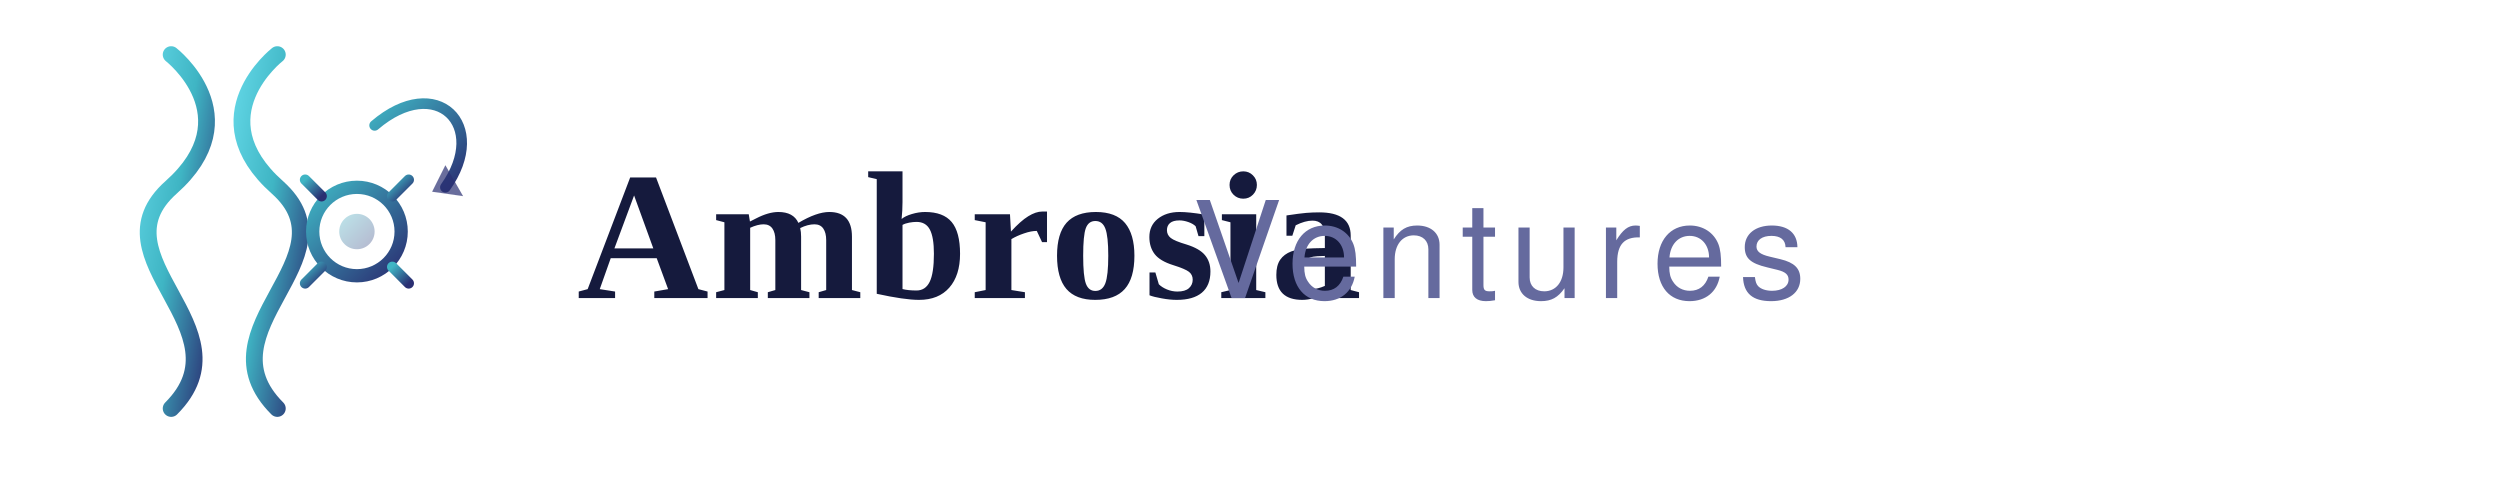
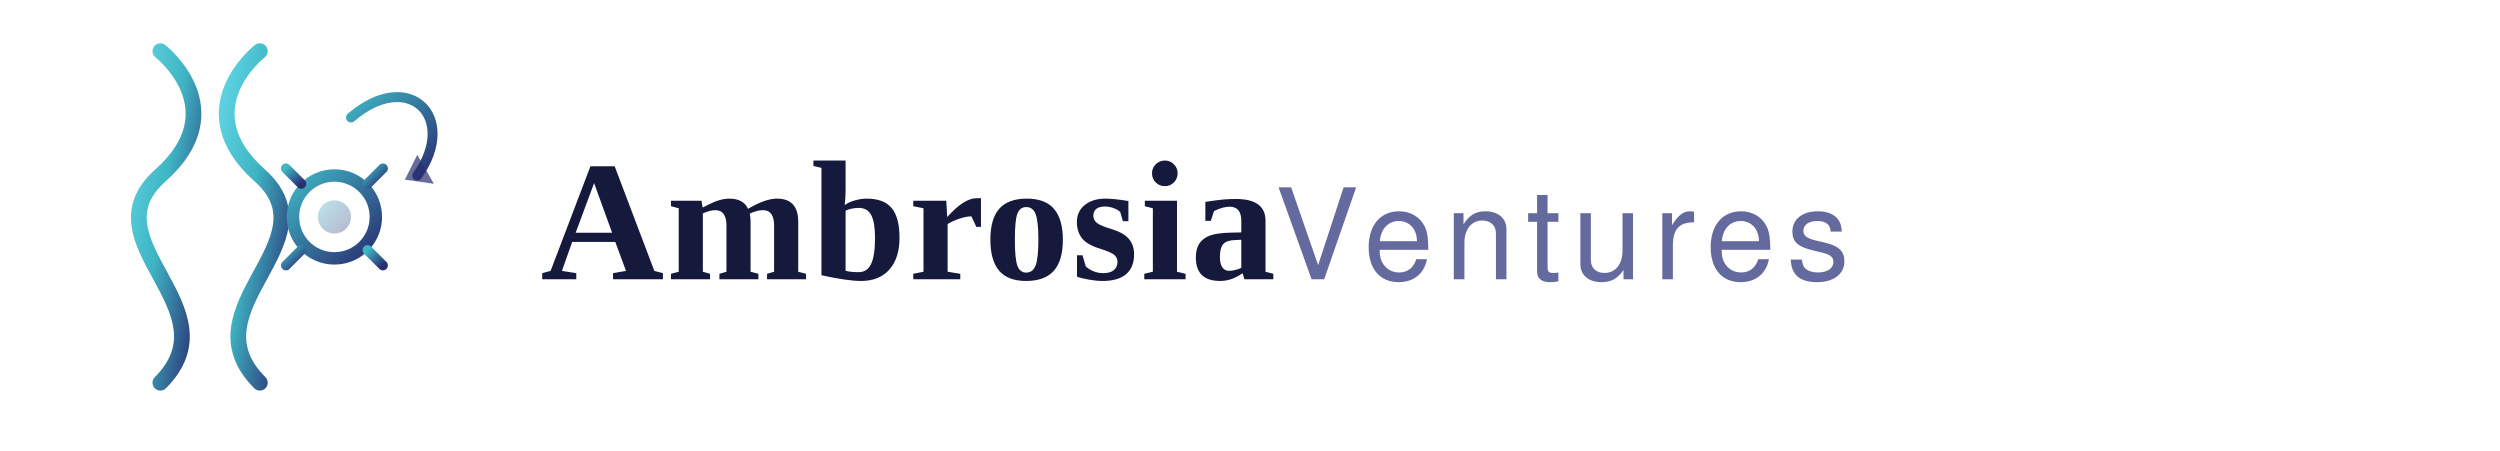
- <svg xmlns="http://www.w3.org/2000/svg" viewBox="0 0 520 100" width="520" height="100">
+ <svg xmlns="http://www.w3.org/2000/svg" viewBox="0 0 555 100" width="555" height="100">
  <defs>
    <linearGradient id="gc" x1="0%" y1="0%" x2="100%" y2="100%">
      <stop offset="0%" stop-color="#5fd4e3" />
      <stop offset="45%" stop-color="#3fb5c4" />
      <stop offset="100%" stop-color="#2a2f72" />
    </linearGradient>
    <linearGradient id="gg" x1="0%" y1="0%" x2="100%" y2="100%">
      <stop offset="0%" stop-color="#3fb5c4" />
      <stop offset="100%" stop-color="#2a2f72" />
    </linearGradient>
  </defs>
  <g transform="translate(8, 4) scale(0.92)">
    <path d="M30 8 C30 8, 48 22, 30 38 C12 54, 48 70, 30 88" fill="none" stroke="url(#gc)" stroke-width="3.8" stroke-linecap="round" opacity="1" />
    <path d="M54 8 C54 8, 36 22, 54 38 C72 54, 36 70, 54 88" fill="none" stroke="url(#gc)" stroke-width="3.8" stroke-linecap="round" opacity="1" />
    <line x1="34" y1="23" x2="50" y2="23" stroke="url(#gc)" stroke-width="2.4" stroke-linecap="round" opacity="0.6" />
    <line x1="28" y1="42" x2="56" y2="42" stroke="url(#gc)" stroke-width="2.4" stroke-linecap="round" opacity="0.4" />
    <line x1="34" y1="61" x2="50" y2="61" stroke="url(#gc)" stroke-width="2.4" stroke-linecap="round" opacity="0.6" />
    <line x1="28" y1="78" x2="56" y2="78" stroke="url(#gc)" stroke-width="2.4" stroke-linecap="round" opacity="0.4" />
    <g transform="translate(56, 32)">
      <circle cx="16" cy="16" r="10" fill="none" stroke="url(#gg)" stroke-width="3" />
      <circle cx="16" cy="16" r="4" fill="url(#gg)" opacity="0.35" />
      <line x1="16" y1="0" x2="16" y2="5" stroke="url(#gg)" stroke-width="2.8" stroke-linecap="round" />
      <line x1="16" y1="27" x2="16" y2="32" stroke="url(#gg)" stroke-width="2.8" stroke-linecap="round" />
      <line x1="0" y1="16" x2="5" y2="16" stroke="url(#gg)" stroke-width="2.8" stroke-linecap="round" />
      <line x1="27" y1="16" x2="32" y2="16" stroke="url(#gg)" stroke-width="2.8" stroke-linecap="round" />
      <line x1="4.3" y1="4.3" x2="8" y2="8" stroke="url(#gg)" stroke-width="2.4" stroke-linecap="round" />
      <line x1="24" y1="24" x2="27.7" y2="27.7" stroke="url(#gg)" stroke-width="2.4" stroke-linecap="round" />
      <line x1="27.7" y1="4.3" x2="24" y2="8" stroke="url(#gg)" stroke-width="2.4" stroke-linecap="round" />
      <line x1="8" y1="24" x2="4.3" y2="27.7" stroke="url(#gg)" stroke-width="2.4" stroke-linecap="round" />
    </g>
    <path d="M76 24 C90 12, 102 24, 92 38" fill="none" stroke="url(#gg)" stroke-width="2.4" stroke-linecap="round" />
    <polygon points="92,33 96,40 89,39" fill="#2a2f72" opacity="0.7" />
  </g>
  <text x="120" y="62" font-family="'Cormorant Garamond', Georgia, 'Times New Roman', serif" font-size="38" font-weight="700" fill="#151a3d" letter-spacing="0.5">Ambrosia</text>
-   <text x="248" y="62" font-family="'Libre Franklin', 'Helvetica Neue', Helvetica, sans-serif" font-size="28" font-weight="200" fill="#656a9e" letter-spacing="2.5">Ventures</text>
+   <text x="283" y="62" font-family="'Libre Franklin', 'Helvetica Neue', Helvetica, sans-serif" font-size="28" font-weight="200" fill="#656a9e" letter-spacing="2.5">Ventures</text>
</svg>
